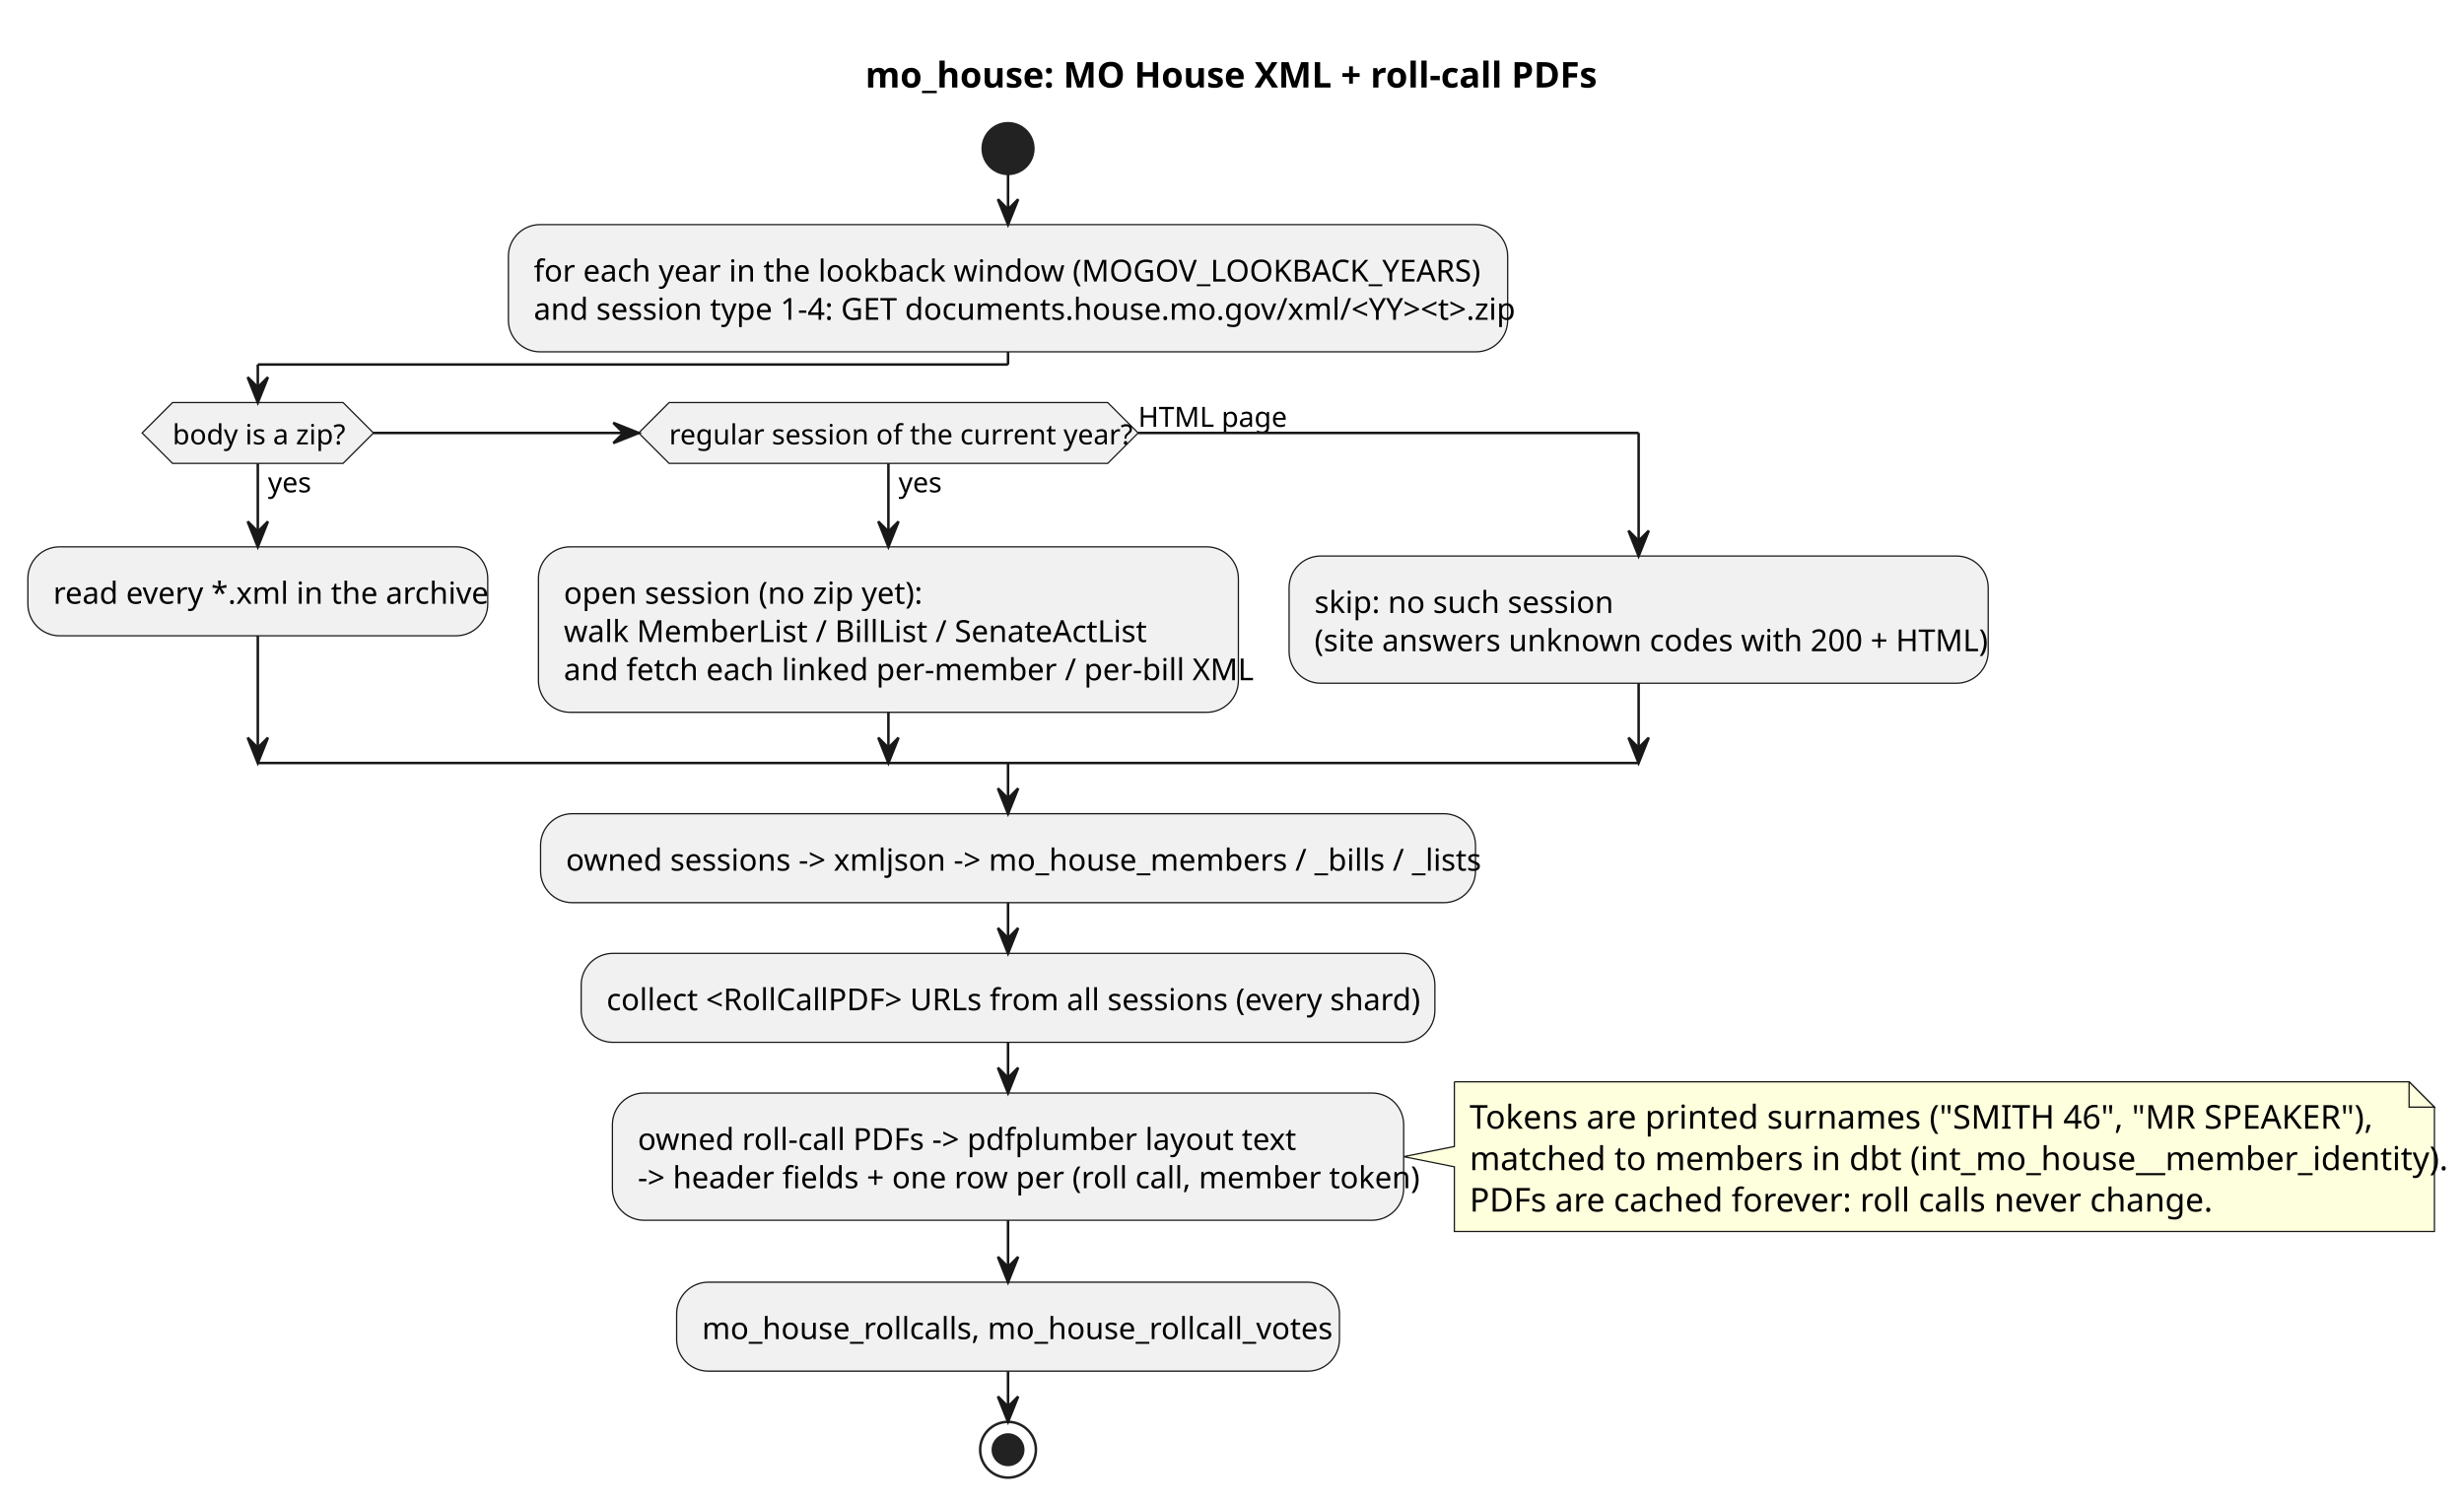
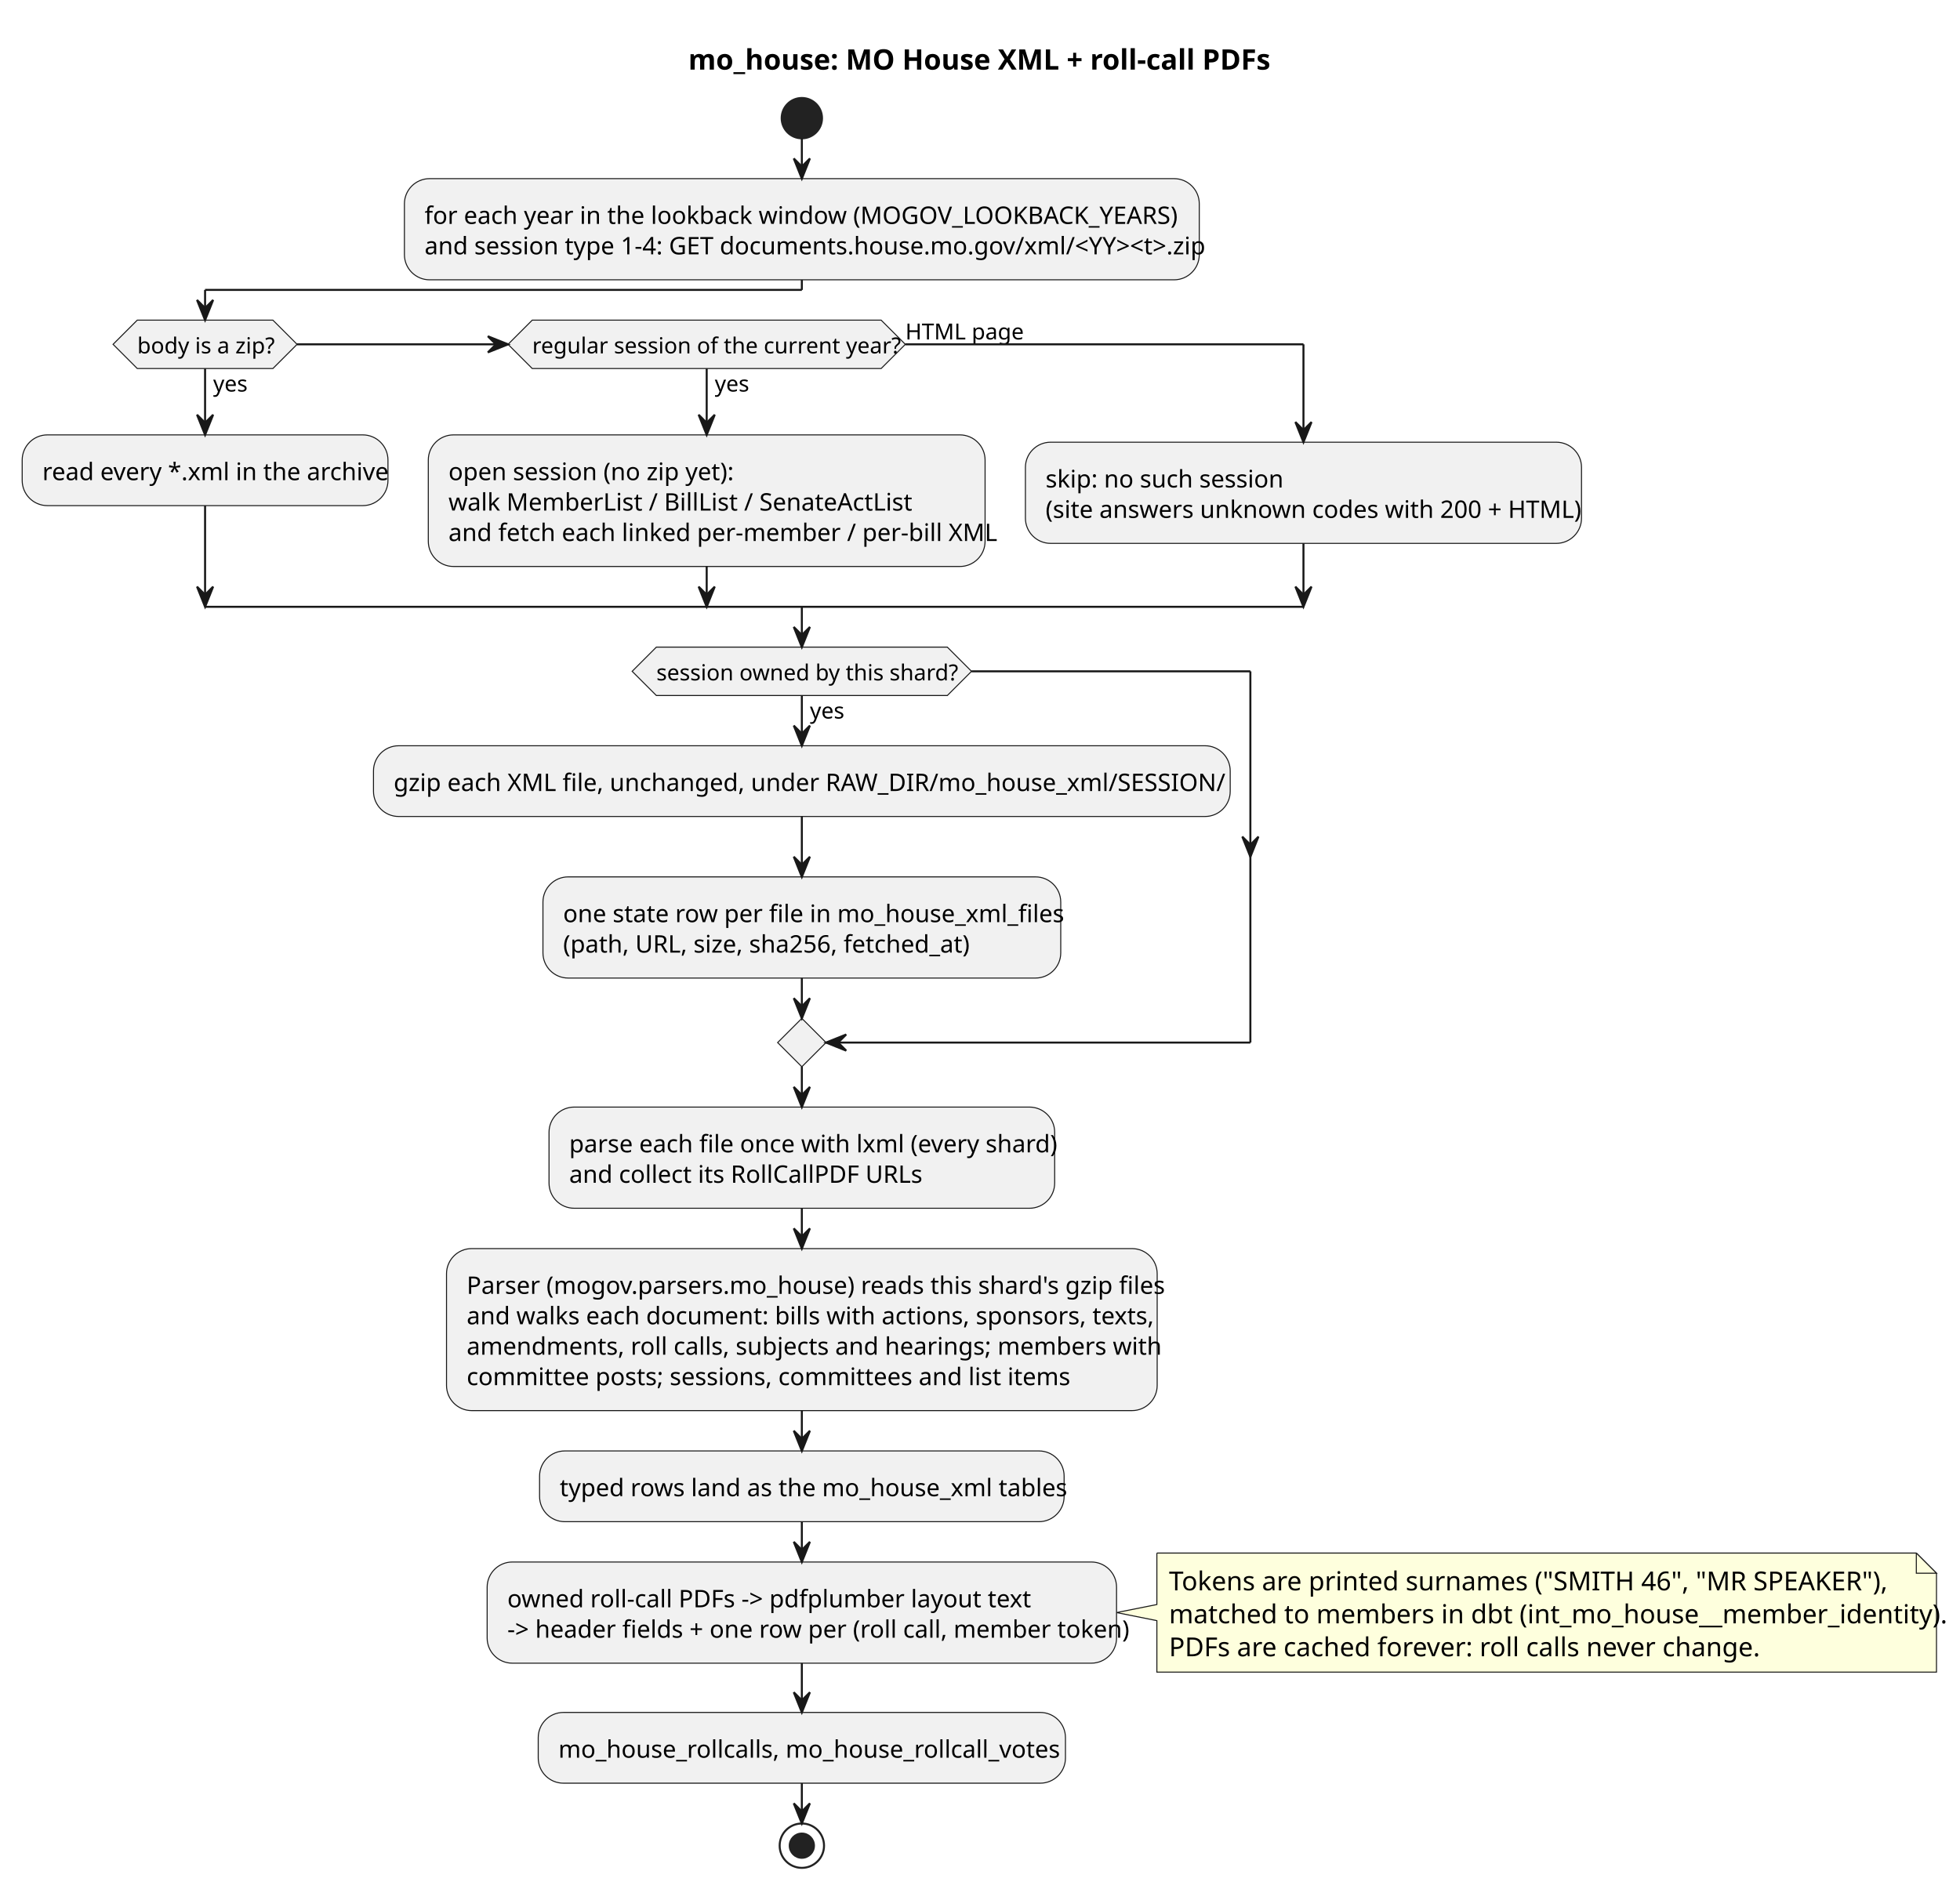
- <svg xmlns="http://www.w3.org/2000/svg" contentStyleType="text/css" height="593px" preserveAspectRatio="none" style="width:972px;height:593px;background:#FFFFFF;" version="1.1" viewBox="0 0 972 593" width="972px" zoomAndPan="magnify">
+ <svg xmlns="http://www.w3.org/2000/svg" contentStyleType="text/css" height="937px" preserveAspectRatio="none" style="width:972px;height:937px;background:#FFFFFF;" version="1.1" viewBox="0 0 972 937" width="972px" zoomAndPan="magnify">
  <defs />
  <g>
    <text fill="#000000" font-family="sans-serif" font-size="14" font-weight="bold" lengthAdjust="spacing" textLength="286.658" x="341.341" y="34.533">mo_house: MO House XML + roll-call PDFs</text>
    <ellipse cx="397.65" cy="58.609" fill="#222222" rx="10" ry="10" style="stroke:#222222;stroke-width:1.0;" />
    <rect fill="#F1F1F1" height="50.188" rx="12.5" ry="12.5" style="stroke:#181818;stroke-width:0.5;" width="394.197" x="200.552" y="88.609" />
    <text fill="#000000" font-family="sans-serif" font-size="12" lengthAdjust="spacing" textLength="374.156" x="210.552" y="111.066">for each year in the lookback window (MOGOV_LOOKBACK_YEARS)</text>
    <text fill="#000000" font-family="sans-serif" font-size="12" lengthAdjust="spacing" textLength="374.197" x="210.552" y="126.16">and session type 1-4: GET documents.house.mo.gov/xml/&lt;YY&gt;&lt;t&gt;.zip</text>
    <polygon fill="#F1F1F1" points="68.07,158.797,135.332,158.797,147.332,170.797,135.332,182.797,68.07,182.797,56.07,170.797,68.07,158.797" style="stroke:#181818;stroke-width:0.5;" />
    <text fill="#000000" font-family="sans-serif" font-size="11" lengthAdjust="spacing" textLength="17.118" x="105.701" y="194.216">yes</text>
    <text fill="#000000" font-family="sans-serif" font-size="11" lengthAdjust="spacing" textLength="67.262" x="68.07" y="175.298">body is a zip?</text>
    <rect fill="#F1F1F1" height="35.094" rx="12.5" ry="12.5" style="stroke:#181818;stroke-width:0.5;" width="181.402" x="11" y="215.716" />
    <text fill="#000000" font-family="sans-serif" font-size="12" lengthAdjust="spacing" textLength="161.402" x="21" y="238.173">read every *.xml in the archive</text>
    <polygon fill="#F1F1F1" points="263.944,158.797,436.979,158.797,448.979,170.797,436.979,182.797,263.944,182.797,251.944,170.797,263.944,158.797" style="stroke:#181818;stroke-width:0.5;" />
    <text fill="#000000" font-family="sans-serif" font-size="11" lengthAdjust="spacing" textLength="17.118" x="354.462" y="194.216">yes</text>
    <text fill="#000000" font-family="sans-serif" font-size="11" lengthAdjust="spacing" textLength="173.035" x="263.944" y="175.298">regular session of the current year?</text>
    <text fill="#000000" font-family="sans-serif" font-size="11" lengthAdjust="spacing" textLength="57.471" x="448.979" y="168.38">HTML page</text>
    <rect fill="#F1F1F1" height="65.281" rx="12.5" ry="12.5" style="stroke:#181818;stroke-width:0.5;" width="276.119" x="212.402" y="215.716" />
    <text fill="#000000" font-family="sans-serif" font-size="12" lengthAdjust="spacing" textLength="136.74" x="222.402" y="238.173">open session (no zip yet):</text>
    <text fill="#000000" font-family="sans-serif" font-size="12" lengthAdjust="spacing" textLength="218.748" x="222.402" y="253.267">walk MemberList / BillList / SenateActList</text>
    <text fill="#000000" font-family="sans-serif" font-size="12" lengthAdjust="spacing" textLength="256.119" x="222.402" y="268.36">and fetch each linked per-member / per-bill XML</text>
    <rect fill="#F1F1F1" height="50.188" rx="12.5" ry="12.5" style="stroke:#181818;stroke-width:0.5;" width="275.779" x="508.522" y="219.345" />
    <text fill="#000000" font-family="sans-serif" font-size="12" lengthAdjust="spacing" textLength="114.059" x="518.521" y="241.802">skip: no such session</text>
    <text fill="#000000" font-family="sans-serif" font-size="12" lengthAdjust="spacing" textLength="255.779" x="518.521" y="256.896">(site answers unknown codes with 200 + HTML)</text>
-     <rect fill="#F1F1F1" height="35.094" rx="12.5" ry="12.5" style="stroke:#181818;stroke-width:0.5;" width="368.815" x="213.243" y="320.997" />
-     <text fill="#000000" font-family="sans-serif" font-size="12" lengthAdjust="spacing" textLength="348.815" x="223.243" y="343.454">owned sessions -&gt; xmljson -&gt; mo_house_members / _bills / _lists</text>
-     <rect fill="#F1F1F1" height="35.094" rx="12.5" ry="12.5" style="stroke:#181818;stroke-width:0.5;" width="336.764" x="229.269" y="376.091" />
-     <text fill="#000000" font-family="sans-serif" font-size="12" lengthAdjust="spacing" textLength="316.764" x="239.269" y="398.548">collect &lt;RollCallPDF&gt; URLs from all sessions (every shard)</text>
-     <path d="M573.716,426.751 L573.716,452.278 L553.716,456.278 L573.716,460.278 L573.716,485.806 A0,0 0 0 0 573.716,485.806 L960.341,485.806 A0,0 0 0 0 960.341,485.806 L960.341,436.751 L950.341,426.751 L573.716,426.751 A0,0 0 0 0 573.716,426.751 " fill="#FEFFDD" style="stroke:#181818;stroke-width:0.5;" />
-     <path d="M950.341,426.751 L950.341,436.751 L960.341,436.751 L950.341,426.751 " fill="#FEFFDD" style="stroke:#181818;stroke-width:0.5;" />
-     <text fill="#000000" font-family="sans-serif" font-size="13" lengthAdjust="spacing" textLength="354.402" x="579.716" y="445.246">Tokens are printed surnames ("SMITH 46", "MR SPEAKER"),</text>
-     <text fill="#000000" font-family="sans-serif" font-size="13" lengthAdjust="spacing" textLength="365.625" x="579.716" y="461.598">matched to members in dbt (int_mo_house__member_identity).</text>
-     <text fill="#000000" font-family="sans-serif" font-size="13" lengthAdjust="spacing" textLength="284.686" x="579.716" y="477.949">PDFs are cached forever: roll calls never change.</text>
-     <rect fill="#F1F1F1" height="50.188" rx="12.5" ry="12.5" style="stroke:#181818;stroke-width:0.5;" width="312.131" x="241.585" y="431.185" />
-     <text fill="#000000" font-family="sans-serif" font-size="12" lengthAdjust="spacing" textLength="245.772" x="251.585" y="453.642">owned roll-call PDFs -&gt; pdfplumber layout text</text>
-     <text fill="#000000" font-family="sans-serif" font-size="12" lengthAdjust="spacing" textLength="292.131" x="251.585" y="468.735">-&gt; header fields + one row per (roll call, member token)</text>
-     <rect fill="#F1F1F1" height="35.094" rx="12.5" ry="12.5" style="stroke:#181818;stroke-width:0.5;" width="261.465" x="266.918" y="505.806" />
-     <text fill="#000000" font-family="sans-serif" font-size="12" lengthAdjust="spacing" textLength="241.465" x="276.918" y="528.263">mo_house_rollcalls, mo_house_rollcall_votes</text>
-     <ellipse cx="397.65" cy="571.899" fill="none" rx="11" ry="11" style="stroke:#222222;stroke-width:1.0;" />
-     <ellipse cx="397.65" cy="571.899" fill="#222222" rx="6" ry="6" style="stroke:#222222;stroke-width:1.0;" />
+     <rect fill="#F1F1F1" height="35.094" rx="12.5" ry="12.5" style="stroke:#181818;stroke-width:0.5;" width="424.865" x="185.218" y="369.915" />
+     <text fill="#000000" font-family="sans-serif" font-size="12" lengthAdjust="spacing" textLength="404.865" x="195.218" y="392.372">gzip each XML file, unchanged, under RAW_DIR/mo_house_xml/SESSION/</text>
+     <rect fill="#F1F1F1" height="50.188" rx="12.5" ry="12.5" style="stroke:#181818;stroke-width:0.5;" width="256.789" x="269.256" y="434.962" />
+     <text fill="#000000" font-family="sans-serif" font-size="12" lengthAdjust="spacing" textLength="236.789" x="279.256" y="457.419">one state row per file in mo_house_xml_files</text>
+     <text fill="#000000" font-family="sans-serif" font-size="12" lengthAdjust="spacing" textLength="198.779" x="279.256" y="472.513">(path, URL, size, sha256, fetched_at)</text>
+     <polygon fill="#F1F1F1" points="325.498,320.997,469.803,320.997,481.803,332.997,469.803,344.997,325.498,344.997,313.498,332.997,325.498,320.997" style="stroke:#181818;stroke-width:0.5;" />
+     <text fill="#000000" font-family="sans-serif" font-size="11" lengthAdjust="spacing" textLength="17.118" x="401.65" y="356.416">yes</text>
+     <text fill="#000000" font-family="sans-serif" font-size="11" lengthAdjust="spacing" textLength="144.305" x="325.498" y="337.498">session owned by this shard?</text>
+     <polygon fill="#F1F1F1" points="397.65,505.149,409.65,517.149,397.65,529.149,385.65,517.149,397.65,505.149" style="stroke:#181818;stroke-width:0.5;" />
+     <rect fill="#F1F1F1" height="50.188" rx="12.5" ry="12.5" style="stroke:#181818;stroke-width:0.5;" width="250.76" x="272.271" y="549.149" />
+     <text fill="#000000" font-family="sans-serif" font-size="12" lengthAdjust="spacing" textLength="230.76" x="282.271" y="571.606">parse each file once with lxml (every shard)</text>
+     <text fill="#000000" font-family="sans-serif" font-size="12" lengthAdjust="spacing" textLength="174.721" x="282.271" y="586.7">and collect its RollCallPDF URLs</text>
+     <rect fill="#F1F1F1" height="80.375" rx="12.5" ry="12.5" style="stroke:#181818;stroke-width:0.5;" width="352.432" x="221.435" y="619.337" />
+     <text fill="#000000" font-family="sans-serif" font-size="12" lengthAdjust="spacing" textLength="332.432" x="231.435" y="641.794">Parser (mogov.parsers.mo_house) reads this shard's gzip files</text>
+     <text fill="#000000" font-family="sans-serif" font-size="12" lengthAdjust="spacing" textLength="322.822" x="231.435" y="656.888">and walks each document: bills with actions, sponsors, texts,</text>
+     <text fill="#000000" font-family="sans-serif" font-size="12" lengthAdjust="spacing" textLength="324.141" x="231.435" y="671.981">amendments, roll calls, subjects and hearings; members with</text>
+     <text fill="#000000" font-family="sans-serif" font-size="12" lengthAdjust="spacing" textLength="282.094" x="231.435" y="687.075">committee posts; sessions, committees and list items</text>
+     <rect fill="#F1F1F1" height="35.094" rx="12.5" ry="12.5" style="stroke:#181818;stroke-width:0.5;" width="260.135" x="267.583" y="719.712" />
+     <text fill="#000000" font-family="sans-serif" font-size="12" lengthAdjust="spacing" textLength="240.135" x="277.583" y="742.169">typed rows land as the mo_house_xml tables</text>
+     <path d="M573.716,770.372 L573.716,795.899 L553.716,799.899 L573.716,803.899 L573.716,829.427 A0,0 0 0 0 573.716,829.427 L960.341,829.427 A0,0 0 0 0 960.341,829.427 L960.341,780.372 L950.341,770.372 L573.716,770.372 A0,0 0 0 0 573.716,770.372 " fill="#FEFFDD" style="stroke:#181818;stroke-width:0.5;" />
+     <path d="M950.341,770.372 L950.341,780.372 L960.341,780.372 L950.341,770.372 " fill="#FEFFDD" style="stroke:#181818;stroke-width:0.5;" />
+     <text fill="#000000" font-family="sans-serif" font-size="13" lengthAdjust="spacing" textLength="354.402" x="579.716" y="788.867">Tokens are printed surnames ("SMITH 46", "MR SPEAKER"),</text>
+     <text fill="#000000" font-family="sans-serif" font-size="13" lengthAdjust="spacing" textLength="365.625" x="579.716" y="805.219">matched to members in dbt (int_mo_house__member_identity).</text>
+     <text fill="#000000" font-family="sans-serif" font-size="13" lengthAdjust="spacing" textLength="284.686" x="579.716" y="821.57">PDFs are cached forever: roll calls never change.</text>
+     <rect fill="#F1F1F1" height="50.188" rx="12.5" ry="12.5" style="stroke:#181818;stroke-width:0.5;" width="312.131" x="241.585" y="774.806" />
+     <text fill="#000000" font-family="sans-serif" font-size="12" lengthAdjust="spacing" textLength="245.772" x="251.585" y="797.263">owned roll-call PDFs -&gt; pdfplumber layout text</text>
+     <text fill="#000000" font-family="sans-serif" font-size="12" lengthAdjust="spacing" textLength="292.131" x="251.585" y="812.356">-&gt; header fields + one row per (roll call, member token)</text>
+     <rect fill="#F1F1F1" height="35.094" rx="12.5" ry="12.5" style="stroke:#181818;stroke-width:0.5;" width="261.465" x="266.918" y="849.427" />
+     <text fill="#000000" font-family="sans-serif" font-size="12" lengthAdjust="spacing" textLength="241.465" x="276.918" y="871.884">mo_house_rollcalls, mo_house_rollcall_votes</text>
+     <ellipse cx="397.65" cy="915.52" fill="none" rx="11" ry="11" style="stroke:#222222;stroke-width:1.0;" />
+     <ellipse cx="397.65" cy="915.52" fill="#222222" rx="6" ry="6" style="stroke:#222222;stroke-width:1.0;" />
    <line style="stroke:#181818;stroke-width:1.0;" x1="397.65" x2="397.65" y1="68.609" y2="88.609" />
    <polygon fill="#181818" points="393.65,78.609,397.65,88.609,401.65,78.609,397.65,82.609" style="stroke:#181818;stroke-width:1.0;" />
    <line style="stroke:#181818;stroke-width:1.0;" x1="101.701" x2="101.701" y1="182.797" y2="215.716" />
    <polygon fill="#181818" points="97.701,205.716,101.701,215.716,105.701,205.716,101.701,209.716" style="stroke:#181818;stroke-width:1.0;" />
    <line style="stroke:#181818;stroke-width:1.0;" x1="101.701" x2="101.701" y1="250.81" y2="300.997" />
    <polygon fill="#181818" points="97.701,290.997,101.701,300.997,105.701,290.997,101.701,294.997" style="stroke:#181818;stroke-width:1.0;" />
    <line style="stroke:#181818;stroke-width:1.0;" x1="350.462" x2="350.462" y1="182.797" y2="215.716" />
    <polygon fill="#181818" points="346.462,205.716,350.462,215.716,354.462,205.716,350.462,209.716" style="stroke:#181818;stroke-width:1.0;" />
    <line style="stroke:#181818;stroke-width:1.0;" x1="350.462" x2="350.462" y1="280.997" y2="300.997" />
    <polygon fill="#181818" points="346.462,290.997,350.462,300.997,354.462,290.997,350.462,294.997" style="stroke:#181818;stroke-width:1.0;" />
    <line style="stroke:#181818;stroke-width:1.0;" x1="147.332" x2="251.944" y1="170.797" y2="170.797" />
    <polygon fill="#181818" points="241.944,166.797,251.944,170.797,241.944,174.797,245.944,170.797" style="stroke:#181818;stroke-width:1.0;" />
    <line style="stroke:#181818;stroke-width:1.0;" x1="397.65" x2="397.65" y1="138.797" y2="143.797" />
    <line style="stroke:#181818;stroke-width:1.0;" x1="397.65" x2="101.701" y1="143.797" y2="143.797" />
    <line style="stroke:#181818;stroke-width:1.0;" x1="101.701" x2="101.701" y1="143.797" y2="158.797" />
    <polygon fill="#181818" points="97.701,148.797,101.701,158.797,105.701,148.797,101.701,152.797" style="stroke:#181818;stroke-width:1.0;" />
    <line style="stroke:#181818;stroke-width:1.0;" x1="448.979" x2="646.411" y1="170.797" y2="170.797" />
    <line style="stroke:#181818;stroke-width:1.0;" x1="646.411" x2="646.411" y1="170.797" y2="219.345" />
    <polygon fill="#181818" points="642.411,209.345,646.411,219.345,650.411,209.345,646.411,213.345" style="stroke:#181818;stroke-width:1.0;" />
    <line style="stroke:#181818;stroke-width:1.0;" x1="646.411" x2="646.411" y1="269.532" y2="300.997" />
    <polygon fill="#181818" points="642.411,290.997,646.411,300.997,650.411,290.997,646.411,294.997" style="stroke:#181818;stroke-width:1.0;" />
    <line style="stroke:#181818;stroke-width:1.0;" x1="101.701" x2="646.411" y1="300.997" y2="300.997" />
+     <line style="stroke:#181818;stroke-width:1.0;" x1="397.65" x2="397.65" y1="405.009" y2="434.962" />
+     <polygon fill="#181818" points="393.65,424.962,397.65,434.962,401.65,424.962,397.65,428.962" style="stroke:#181818;stroke-width:1.0;" />
+     <line style="stroke:#181818;stroke-width:1.0;" x1="397.65" x2="397.65" y1="344.997" y2="369.915" />
+     <polygon fill="#181818" points="393.65,359.915,397.65,369.915,401.65,359.915,397.65,363.915" style="stroke:#181818;stroke-width:1.0;" />
+     <line style="stroke:#181818;stroke-width:1.0;" x1="481.803" x2="620.083" y1="332.997" y2="332.997" />
+     <polygon fill="#181818" points="616.083,415.009,620.083,425.009,624.083,415.009,620.083,419.009" style="stroke:#181818;stroke-width:1.0;" />
+     <line style="stroke:#181818;stroke-width:1.0;" x1="620.083" x2="620.083" y1="332.997" y2="517.149" />
+     <line style="stroke:#181818;stroke-width:1.0;" x1="620.083" x2="409.65" y1="517.149" y2="517.149" />
+     <polygon fill="#181818" points="419.65,513.149,409.65,517.149,419.65,521.149,415.65,517.149" style="stroke:#181818;stroke-width:1.0;" />
+     <line style="stroke:#181818;stroke-width:1.0;" x1="397.65" x2="397.65" y1="485.149" y2="505.149" />
+     <polygon fill="#181818" points="393.65,495.149,397.65,505.149,401.65,495.149,397.65,499.149" style="stroke:#181818;stroke-width:1.0;" />
    <line style="stroke:#181818;stroke-width:1.0;" x1="397.65" x2="397.65" y1="300.997" y2="320.997" />
    <polygon fill="#181818" points="393.65,310.997,397.65,320.997,401.65,310.997,397.65,314.997" style="stroke:#181818;stroke-width:1.0;" />
-     <line style="stroke:#181818;stroke-width:1.0;" x1="397.65" x2="397.65" y1="356.091" y2="376.091" />
-     <polygon fill="#181818" points="393.65,366.091,397.65,376.091,401.65,366.091,397.65,370.091" style="stroke:#181818;stroke-width:1.0;" />
-     <line style="stroke:#181818;stroke-width:1.0;" x1="397.65" x2="397.65" y1="411.185" y2="431.185" />
-     <polygon fill="#181818" points="393.65,421.185,397.65,431.185,401.65,421.185,397.65,425.185" style="stroke:#181818;stroke-width:1.0;" />
-     <line style="stroke:#181818;stroke-width:1.0;" x1="397.65" x2="397.65" y1="481.372" y2="505.806" />
-     <polygon fill="#181818" points="393.65,495.806,397.65,505.806,401.65,495.806,397.65,499.806" style="stroke:#181818;stroke-width:1.0;" />
-     <line style="stroke:#181818;stroke-width:1.0;" x1="397.65" x2="397.65" y1="540.899" y2="560.899" />
-     <polygon fill="#181818" points="393.65,550.899,397.65,560.899,401.65,550.899,397.65,554.899" style="stroke:#181818;stroke-width:1.0;" />
+     <line style="stroke:#181818;stroke-width:1.0;" x1="397.65" x2="397.65" y1="529.149" y2="549.149" />
+     <polygon fill="#181818" points="393.65,539.149,397.65,549.149,401.65,539.149,397.65,543.149" style="stroke:#181818;stroke-width:1.0;" />
+     <line style="stroke:#181818;stroke-width:1.0;" x1="397.65" x2="397.65" y1="599.337" y2="619.337" />
+     <polygon fill="#181818" points="393.65,609.337,397.65,619.337,401.65,609.337,397.65,613.337" style="stroke:#181818;stroke-width:1.0;" />
+     <line style="stroke:#181818;stroke-width:1.0;" x1="397.65" x2="397.65" y1="699.712" y2="719.712" />
+     <polygon fill="#181818" points="393.65,709.712,397.65,719.712,401.65,709.712,397.65,713.712" style="stroke:#181818;stroke-width:1.0;" />
+     <line style="stroke:#181818;stroke-width:1.0;" x1="397.65" x2="397.65" y1="754.806" y2="774.806" />
+     <polygon fill="#181818" points="393.65,764.806,397.65,774.806,401.65,764.806,397.65,768.806" style="stroke:#181818;stroke-width:1.0;" />
+     <line style="stroke:#181818;stroke-width:1.0;" x1="397.65" x2="397.65" y1="824.993" y2="849.427" />
+     <polygon fill="#181818" points="393.65,839.427,397.65,849.427,401.65,839.427,397.65,843.427" style="stroke:#181818;stroke-width:1.0;" />
+     <line style="stroke:#181818;stroke-width:1.0;" x1="397.65" x2="397.65" y1="884.52" y2="904.52" />
+     <polygon fill="#181818" points="393.65,894.52,397.65,904.52,401.65,894.52,397.65,898.52" style="stroke:#181818;stroke-width:1.0;" />
  </g>
</svg>
